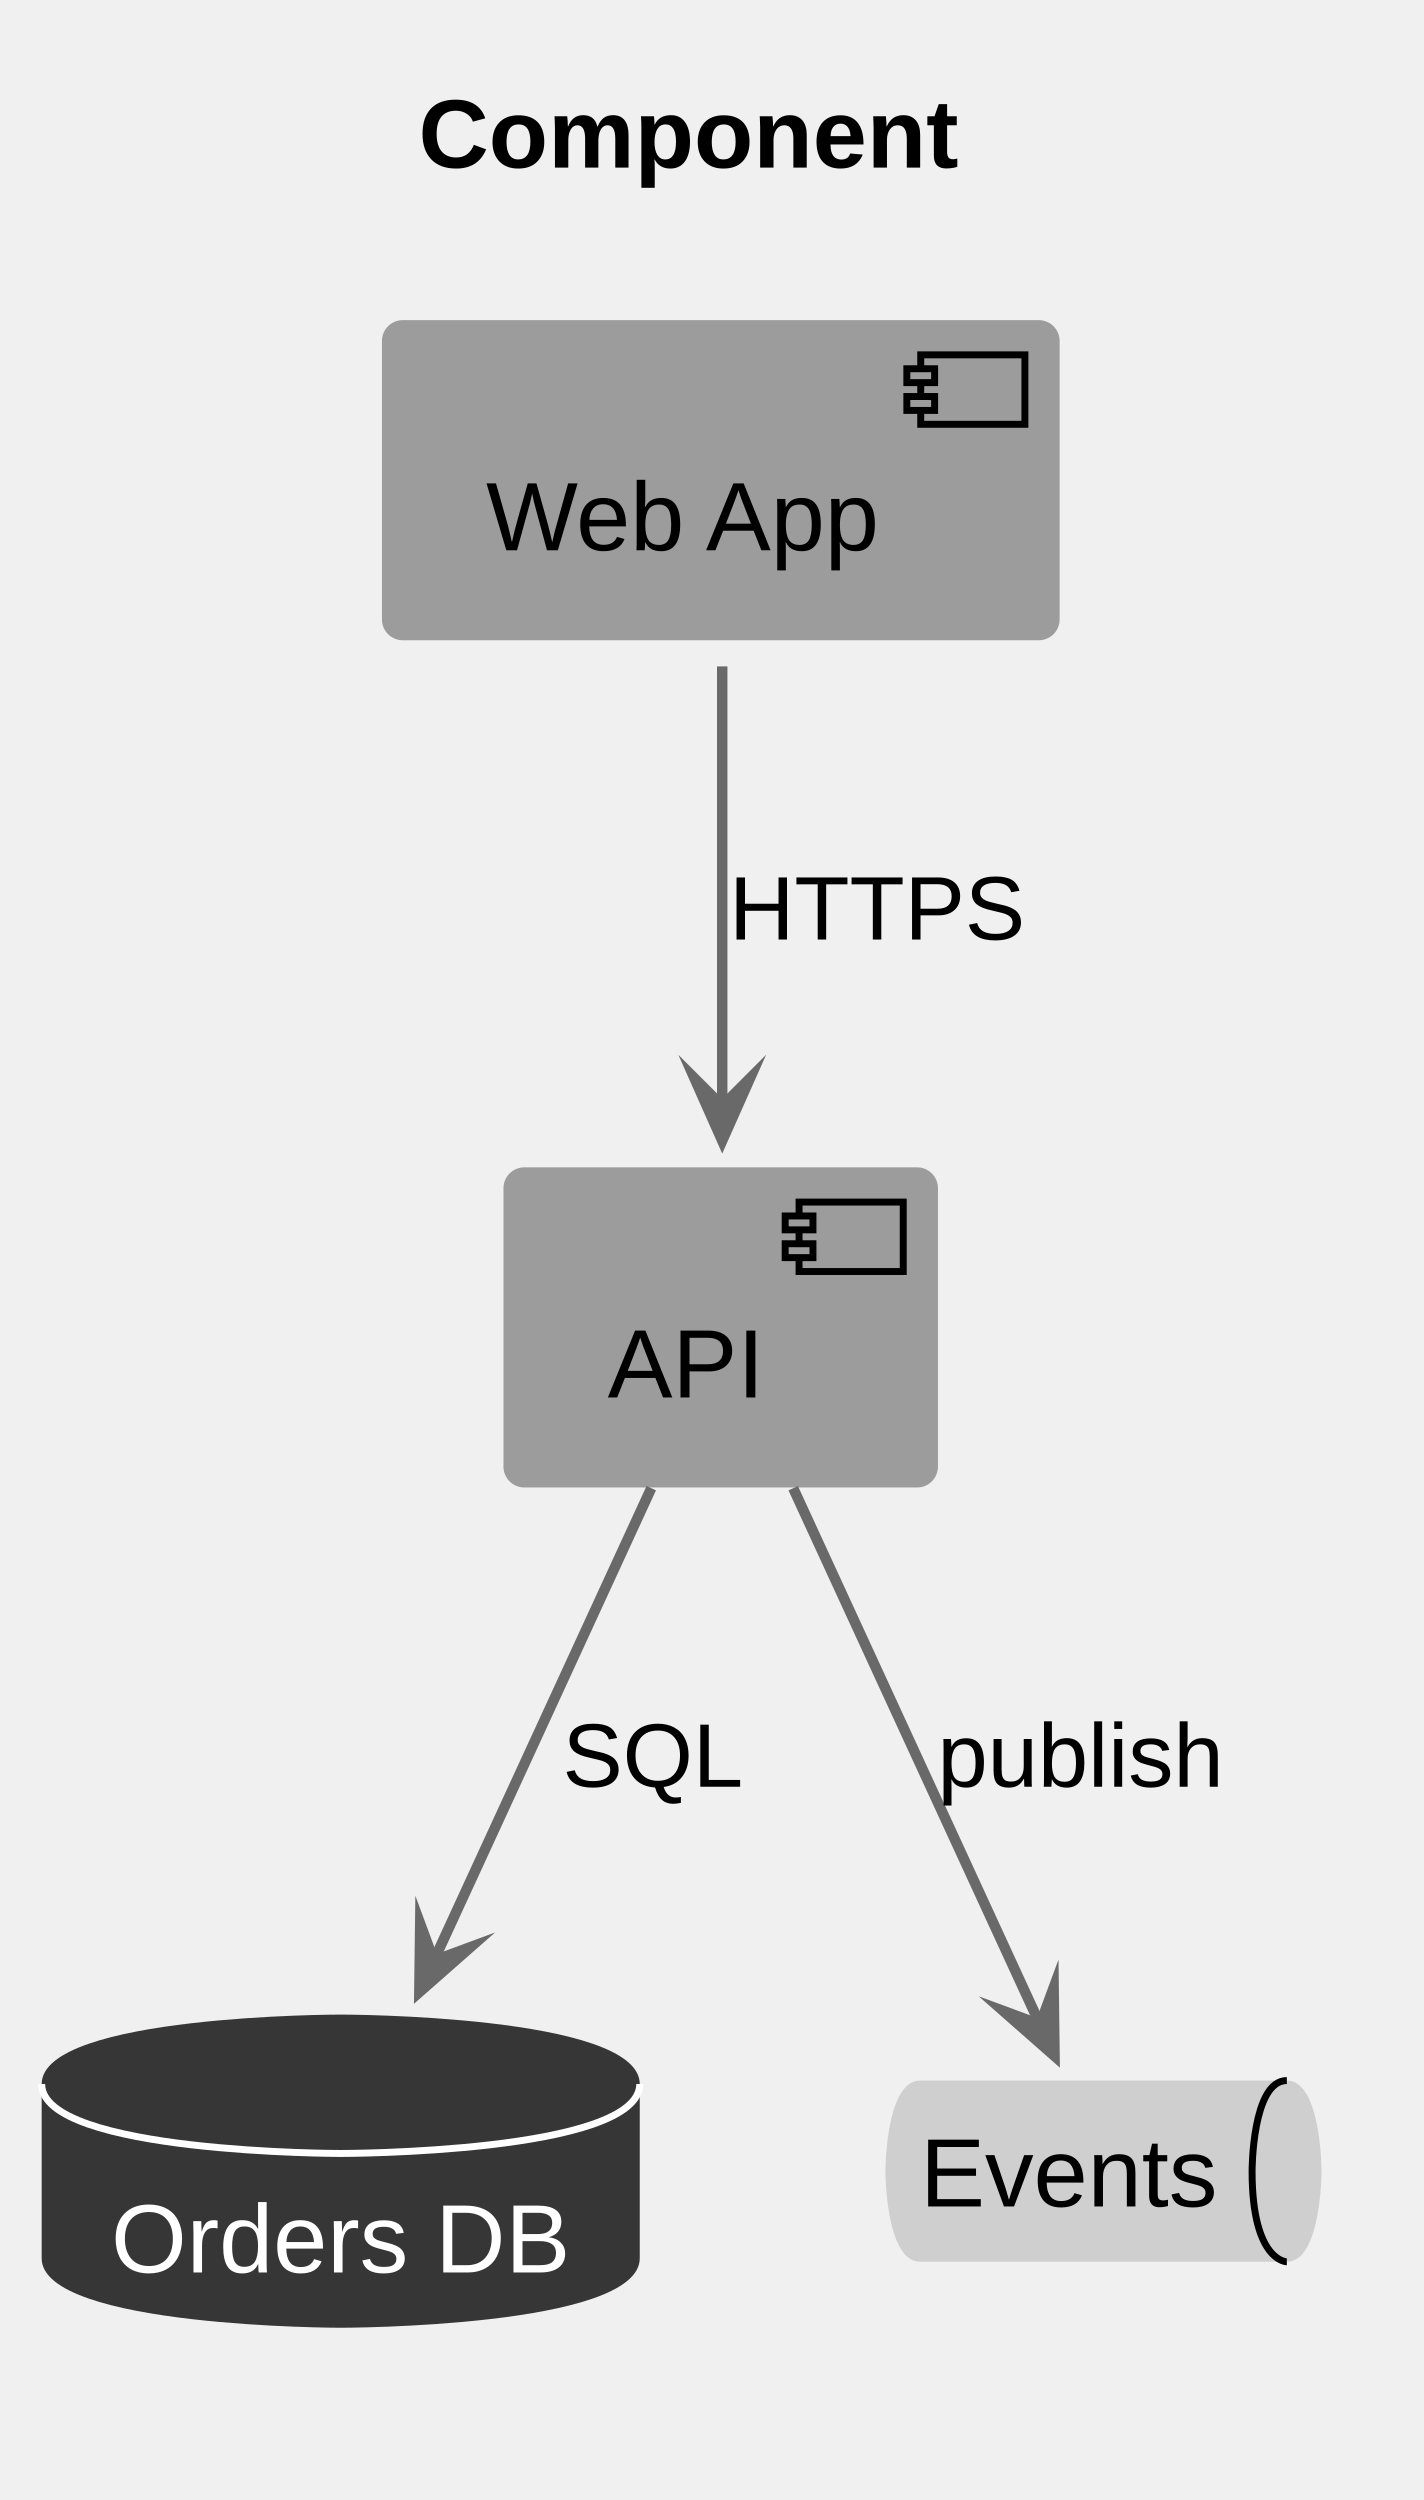
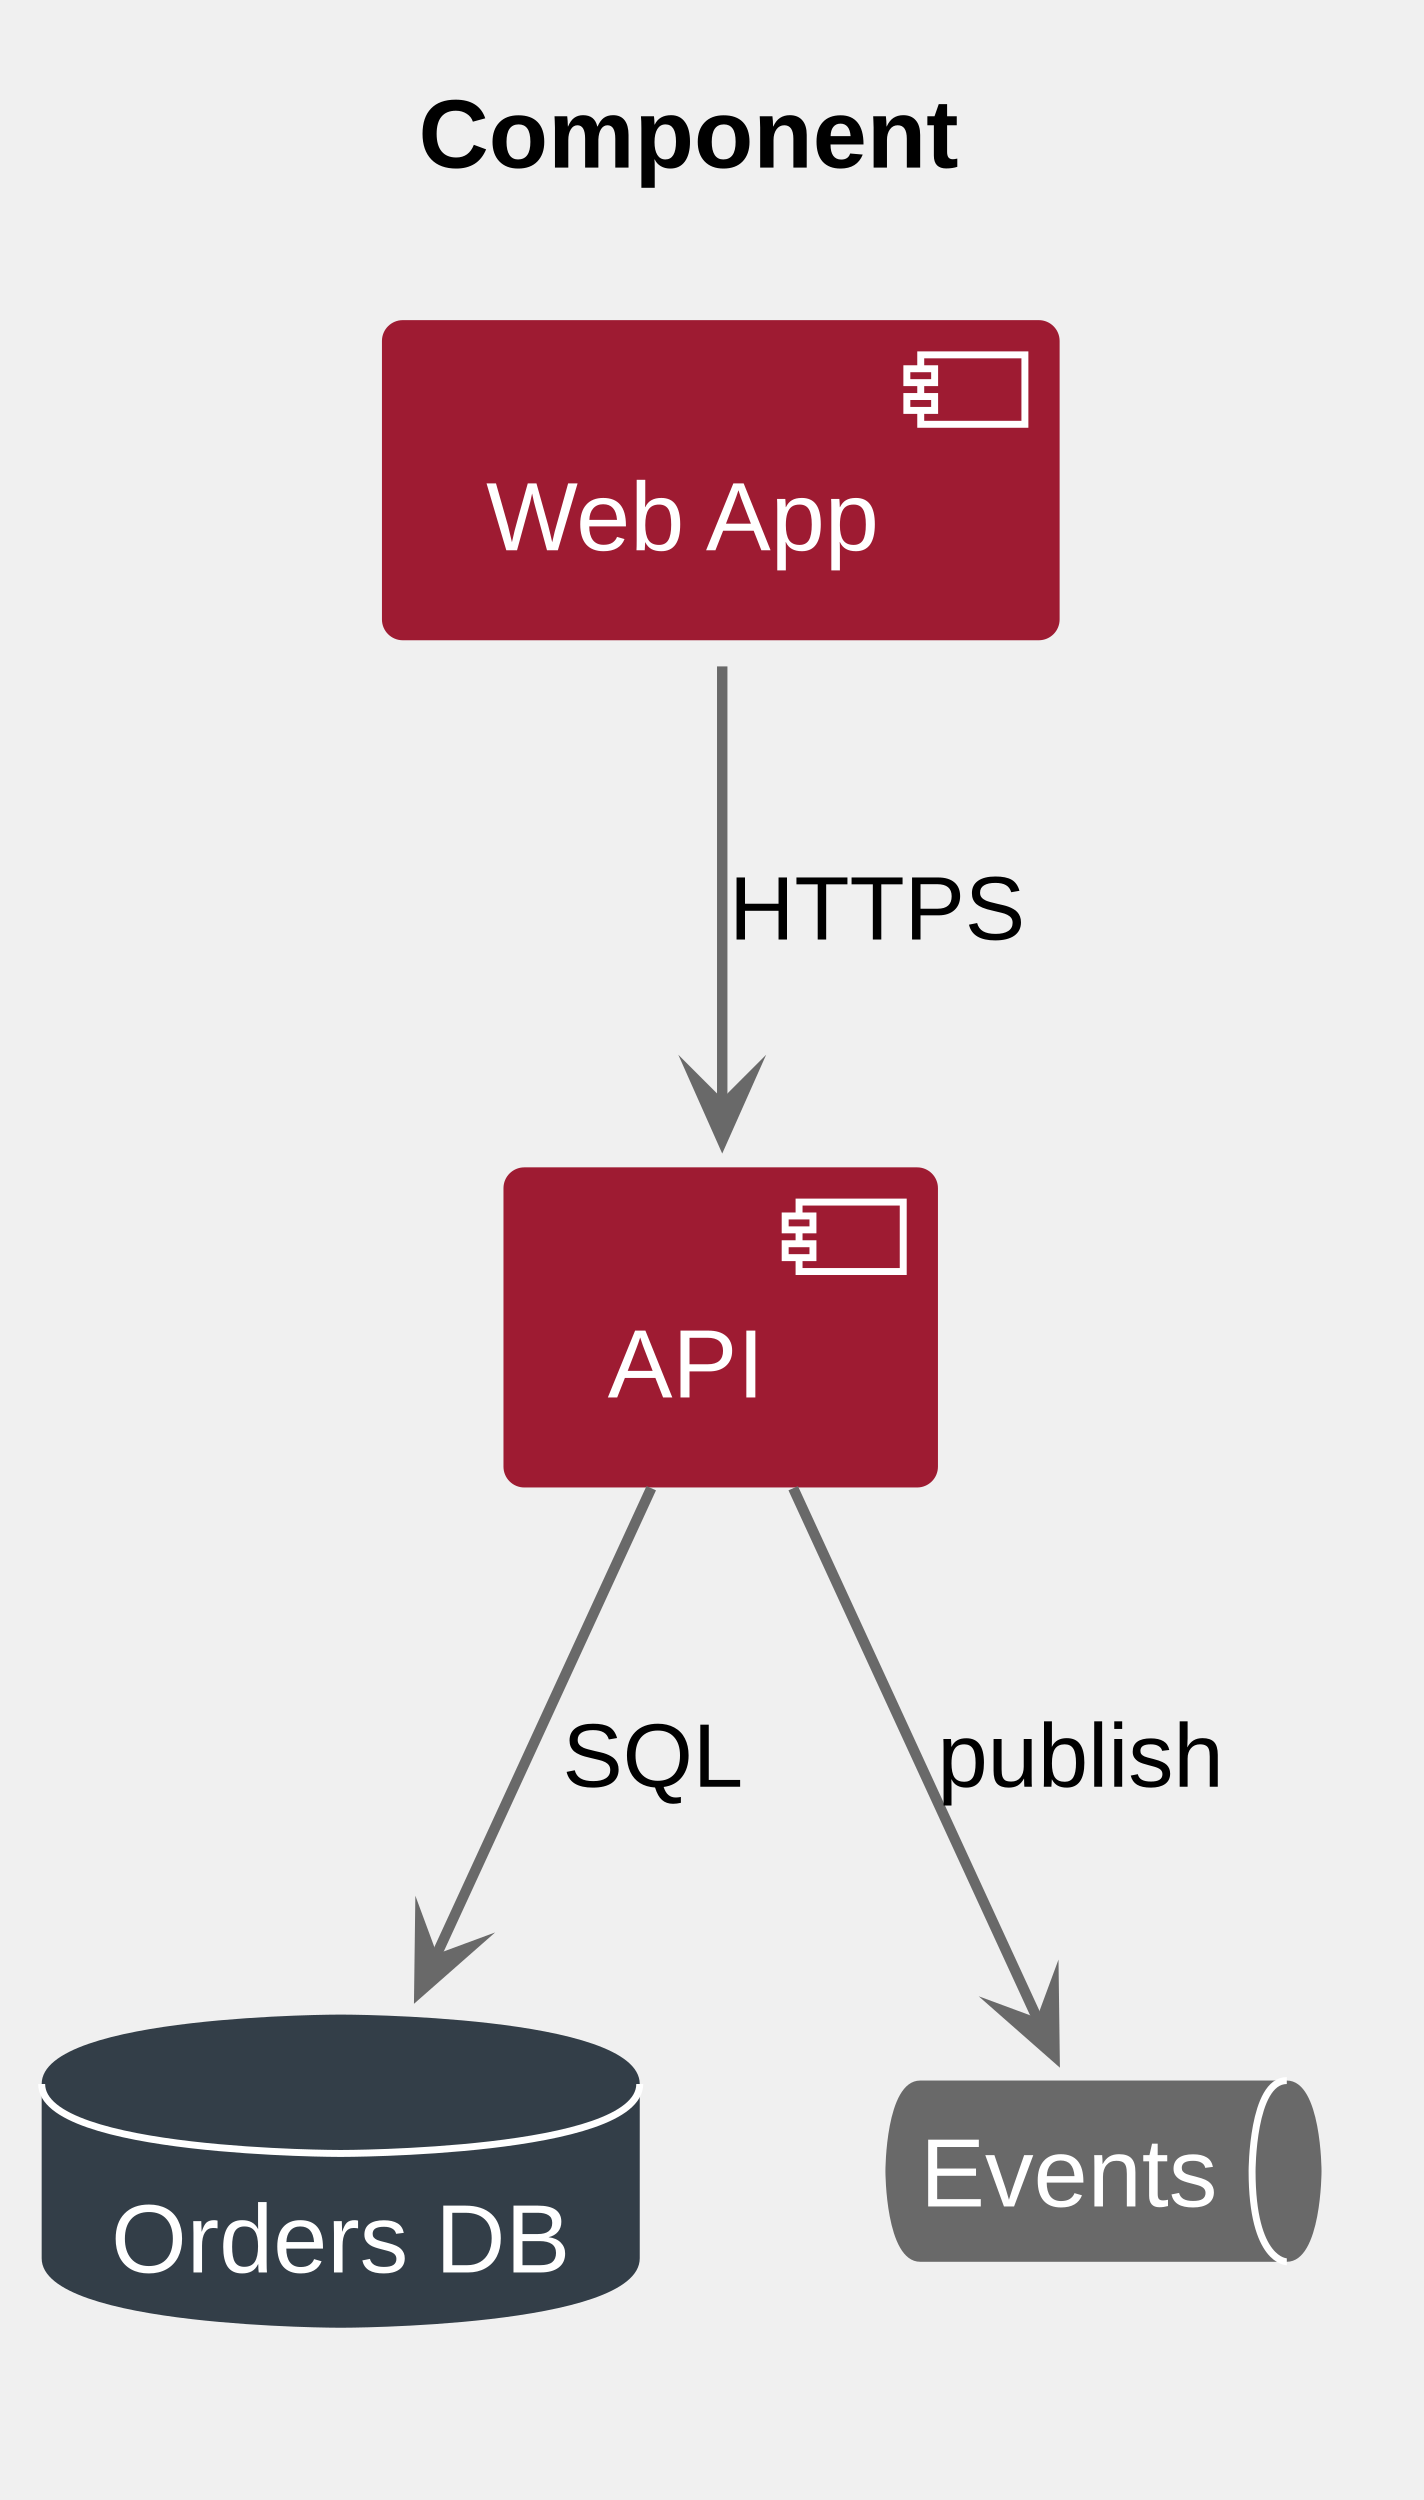
- <svg xmlns="http://www.w3.org/2000/svg" contentStyleType="text/css" data-diagram-type="DESCRIPTION" height="360px" preserveAspectRatio="none" style="width:205px;height:360px;background:#FFFFFF;" version="1.1" viewBox="0 0 205 360" width="205px" zoomAndPan="magnify" data-native-style="scoped-solid-v2" data-source-style="bundled" data-arrow-contrast="native-resting-3to1" data-colorset="colorset1">
+ <svg xmlns="http://www.w3.org/2000/svg" contentStyleType="text/css" data-diagram-type="DESCRIPTION" height="360px" preserveAspectRatio="none" style="width:205px;height:360px;background:#FFFFFF;" version="1.1" viewBox="0 0 205 360" width="205px" zoomAndPan="magnify" data-native-style="scoped-solid-v3" data-source-style="bundled" data-arrow-contrast="native-resting-3to1" data-colorset="colorset1">
  <defs />
  <g>
-     <g class="title" data-source-line="565">
+     <g class="title" data-source-line="566">
      <text fill="#000000" font-family="Arial" font-size="14" font-weight="700" lengthAdjust="spacing" textLength="77.766" x="60.267" y="24.132" data-style-role="contrast-label">Component</text>
    </g>
-     <g class="entity" data-qualified-name="web" data-source-line="566" id="ent0001">
-       <rect fill="#9C9C9C" height="46.099" rx="3" ry="3" width="97.586" x="55" y="46.099" data-style-role="solid-body" />
-       <rect fill="#9C9C9C" height="10" width="15" x="132.586" y="51.099" style="stroke:#000000 !important;stroke-width:1 !important;fill:#9c9c9c !important;" data-style-role="semantic-detail" />
-       <rect fill="#9C9C9C" height="2" width="4" x="130.586" y="53.099" style="stroke:#000000 !important;stroke-width:1 !important;fill:#9c9c9c !important;" data-style-role="semantic-detail" />
-       <rect fill="#9C9C9C" height="2" width="4" x="130.586" y="57.099" style="stroke:#000000 !important;stroke-width:1 !important;fill:#9c9c9c !important;" data-style-role="semantic-detail" />
-       <text fill="#000000" font-family="Arial" font-size="14" lengthAdjust="spacing" textLength="57.586" x="70" y="79.231" data-style-role="contrast-label">Web App</text>
+     <g class="entity" data-qualified-name="web" data-source-line="567" id="ent0001">
+       <rect fill="#9E1B32" height="46.099" rx="3" ry="3" width="97.586" x="55" y="46.099" data-style-role="solid-body" />
+       <rect fill="#9E1B32" height="10" width="15" x="132.586" y="51.099" style="stroke:#ffffff !important;stroke-width:1 !important;fill:#9e1b32 !important;" data-style-role="semantic-detail" />
+       <rect fill="#9E1B32" height="2" width="4" x="130.586" y="53.099" style="stroke:#ffffff !important;stroke-width:1 !important;fill:#9e1b32 !important;" data-style-role="semantic-detail" />
+       <rect fill="#9E1B32" height="2" width="4" x="130.586" y="57.099" style="stroke:#ffffff !important;stroke-width:1 !important;fill:#9e1b32 !important;" data-style-role="semantic-detail" />
+       <text fill="#ffffff" font-family="Arial" font-size="14" lengthAdjust="spacing" textLength="57.586" x="70" y="79.231" data-style-role="contrast-label">Web App</text>
    </g>
-     <g class="entity" data-qualified-name="api" data-source-line="567" id="ent0002">
-       <rect fill="#9C9C9C" height="46.099" rx="3" ry="3" width="62.565" x="72.5" y="168.099" data-style-role="solid-body" />
-       <rect fill="#9C9C9C" height="10" width="15" x="115.065" y="173.099" style="stroke:#000000 !important;stroke-width:1 !important;fill:#9c9c9c !important;" data-style-role="semantic-detail" />
-       <rect fill="#9C9C9C" height="2" width="4" x="113.065" y="175.099" style="stroke:#000000 !important;stroke-width:1 !important;fill:#9c9c9c !important;" data-style-role="semantic-detail" />
-       <rect fill="#9C9C9C" height="2" width="4" x="113.065" y="179.099" style="stroke:#000000 !important;stroke-width:1 !important;fill:#9c9c9c !important;" data-style-role="semantic-detail" />
-       <text fill="#000000" font-family="Arial" font-size="14" lengthAdjust="spacing" textLength="22.565" x="87.5" y="201.231" data-style-role="contrast-label">API</text>
+     <g class="entity" data-qualified-name="api" data-source-line="568" id="ent0002">
+       <rect fill="#9E1B32" height="46.099" rx="3" ry="3" width="62.565" x="72.5" y="168.099" data-style-role="solid-body" />
+       <rect fill="#9E1B32" height="10" width="15" x="115.065" y="173.099" style="stroke:#ffffff !important;stroke-width:1 !important;fill:#9e1b32 !important;" data-style-role="semantic-detail" />
+       <rect fill="#9E1B32" height="2" width="4" x="113.065" y="175.099" style="stroke:#ffffff !important;stroke-width:1 !important;fill:#9e1b32 !important;" data-style-role="semantic-detail" />
+       <rect fill="#9E1B32" height="2" width="4" x="113.065" y="179.099" style="stroke:#ffffff !important;stroke-width:1 !important;fill:#9e1b32 !important;" data-style-role="semantic-detail" />
+       <text fill="#ffffff" font-family="Arial" font-size="14" lengthAdjust="spacing" textLength="22.565" x="87.5" y="201.231" data-style-role="contrast-label">API</text>
    </g>
-     <g class="entity" data-qualified-name="db" data-source-line="568" id="ent0003">
-       <path d="M6,300.099 C6,290.099 49.062,290.099 49.062,290.099 C49.062,290.099 92.124,290.099 92.124,300.099 L92.124,325.197 C92.124,335.197 49.062,335.197 49.062,335.197 C49.062,335.197 6,335.197 6,325.197 L6,300.099" fill="#363636" data-style-role="solid-body" />
+     <g class="entity" data-qualified-name="db" data-source-line="569" id="ent0003">
+       <path d="M6,300.099 C6,290.099 49.062,290.099 49.062,290.099 C49.062,290.099 92.124,290.099 92.124,300.099 L92.124,325.197 C92.124,335.197 49.062,335.197 49.062,335.197 C49.062,335.197 6,335.197 6,325.197 L6,300.099" fill="#333E48" data-style-role="solid-body" />
      <path d="M6,300.099 C6,310.099 49.062,310.099 49.062,310.099 C49.062,310.099 92.124,310.099 92.124,300.099" fill="none" style="stroke:#ffffff !important;stroke-width:1 !important;" data-style-role="semantic-detail" />
      <text fill="#ffffff" font-family="Arial" font-size="14" lengthAdjust="spacing" textLength="66.124" x="16" y="327.231" data-style-role="contrast-label">Orders DB</text>
    </g>
-     <g class="entity" data-qualified-name="events" data-source-line="569" id="ent0004">
-       <path d="M132.5,299.599 L185.3,299.599 C190.3,299.599 190.3,312.648 190.3,312.648 C190.3,312.648 190.3,325.697 185.3,325.697 L132.5,325.697 C127.5,325.697 127.5,312.648 127.5,312.648 C127.5,312.648 127.5,299.599 132.5,299.599" fill="#CFCFCF" data-style-role="solid-body" />
-       <path d="M185.3,299.599 C180.3,299.599 180.3,312.648 180.3,312.648 C180.3,325.697 185.3,325.697 185.3,325.697" fill="none" style="stroke:#000000 !important;stroke-width:1 !important;" data-style-role="semantic-detail" />
-       <text fill="#000000" font-family="Arial" font-size="14" lengthAdjust="spacing" textLength="42.8" x="132.5" y="317.731" data-style-role="contrast-label">Events</text>
+     <g class="entity" data-qualified-name="events" data-source-line="570" id="ent0004">
+       <path d="M132.5,299.599 L185.3,299.599 C190.3,299.599 190.3,312.648 190.3,312.648 C190.3,312.648 190.3,325.697 185.3,325.697 L132.5,325.697 C127.5,325.697 127.5,312.648 127.5,312.648 C127.5,312.648 127.5,299.599 132.5,299.599" fill="#696969" data-style-role="solid-body" />
+       <path d="M185.3,299.599 C180.3,299.599 180.3,312.648 180.3,312.648 C180.3,325.697 185.3,325.697 185.3,325.697" fill="none" style="stroke:#ffffff !important;stroke-width:1 !important;" data-style-role="semantic-detail" />
+       <text fill="#ffffff" font-family="Arial" font-size="14" lengthAdjust="spacing" textLength="42.8" x="132.5" y="317.731" data-style-role="contrast-label">Events</text>
    </g>
-     <g class="link" data-entity-1="ent0001" data-entity-2="ent0002" data-link-type="dependency" data-source-line="570" id="lnk5">
+     <g class="link" data-entity-1="ent0001" data-entity-2="ent0002" data-link-type="dependency" data-source-line="571" id="lnk5">
      <path d="M104,95.959 C104,113.629 104,141.219 104,162.819" fill="none" id="web-to-api" style="stroke-width:1.5;stroke:#696969 !important;stroke-opacity:1 !important;" data-arrow-clearance="native-body-gutter-3px" data-arrow-id="web-to-api" />
      <polygon fill="#696969" points="104,164.269 108,155.269 104,159.269 100,155.269 104,164.269" style="stroke-width:1.5;stroke-linejoin:miter;stroke-miterlimit:10;stroke:#696969 !important;stroke-opacity:1 !important;fill:#696969 !important;" data-arrow-clearance="native-tip-gutter-3px" data-arrow-id="-arrow-1" />
      <text fill="#000000" font-family="Arial" font-size="13" lengthAdjust="spacing" textLength="42.612" x="105" y="135.292" data-style-role="contrast-label">HTTPS</text>
    </g>
-     <g class="link" data-entity-1="ent0002" data-entity-2="ent0003" data-link-type="dependency" data-source-line="571" id="lnk6">
+     <g class="link" data-entity-1="ent0002" data-entity-2="ent0003" data-link-type="dependency" data-source-line="572" id="lnk6">
      <path d="M93.78,214.299 C83.84,235.899 70.92,263.966 61.07,285.376" fill="none" id="api-to-db" style="stroke-width:1.5;stroke:#696969 !important;stroke-opacity:1 !important;" data-arrow-id="api-to-db" />
      <polygon fill="#696969" points="60.38,286.875 67.776,280.371 62.47,282.333 60.508,277.027 60.38,286.875" style="stroke-width:1.5;stroke-linejoin:miter;stroke-miterlimit:10;stroke:#696969 !important;stroke-opacity:1 !important;fill:#696969 !important;" data-arrow-clearance="native-tip-gutter-3px" data-arrow-id="-arrow-3" />
      <text fill="#000000" font-family="Arial" font-size="13" lengthAdjust="spacing" textLength="26.013" x="81" y="257.293" data-style-role="contrast-label">SQL</text>
    </g>
-     <g class="link" data-entity-1="ent0002" data-entity-2="ent0004" data-link-type="dependency" data-source-line="572" id="lnk7">
+     <g class="link" data-entity-1="ent0002" data-entity-2="ent0004" data-link-type="dependency" data-source-line="573" id="lnk7">
      <path d="M114.22,214.299 C125.77,239.409 142.09,274.846 151.291,294.846" fill="none" id="api-to-events" style="stroke-width:1.5;stroke:#696969 !important;stroke-opacity:1 !important;" data-arrow-id="api-to-events" />
      <polygon fill="#696969" points="151.855,296.073 151.727,286.225 149.765,291.53 144.459,289.568 151.855,296.073" style="stroke-width:1.5;stroke-linejoin:miter;stroke-miterlimit:10;stroke:#696969 !important;stroke-opacity:1 !important;fill:#696969 !important;" data-arrow-clearance="native-tip-gutter-3px" data-arrow-id="-arrow-5" />
      <text fill="#000000" font-family="Arial" font-size="13" lengthAdjust="spacing" textLength="41.196" x="135" y="257.293" data-style-role="contrast-label">publish</text>
    </g>
  </g>
</svg>
